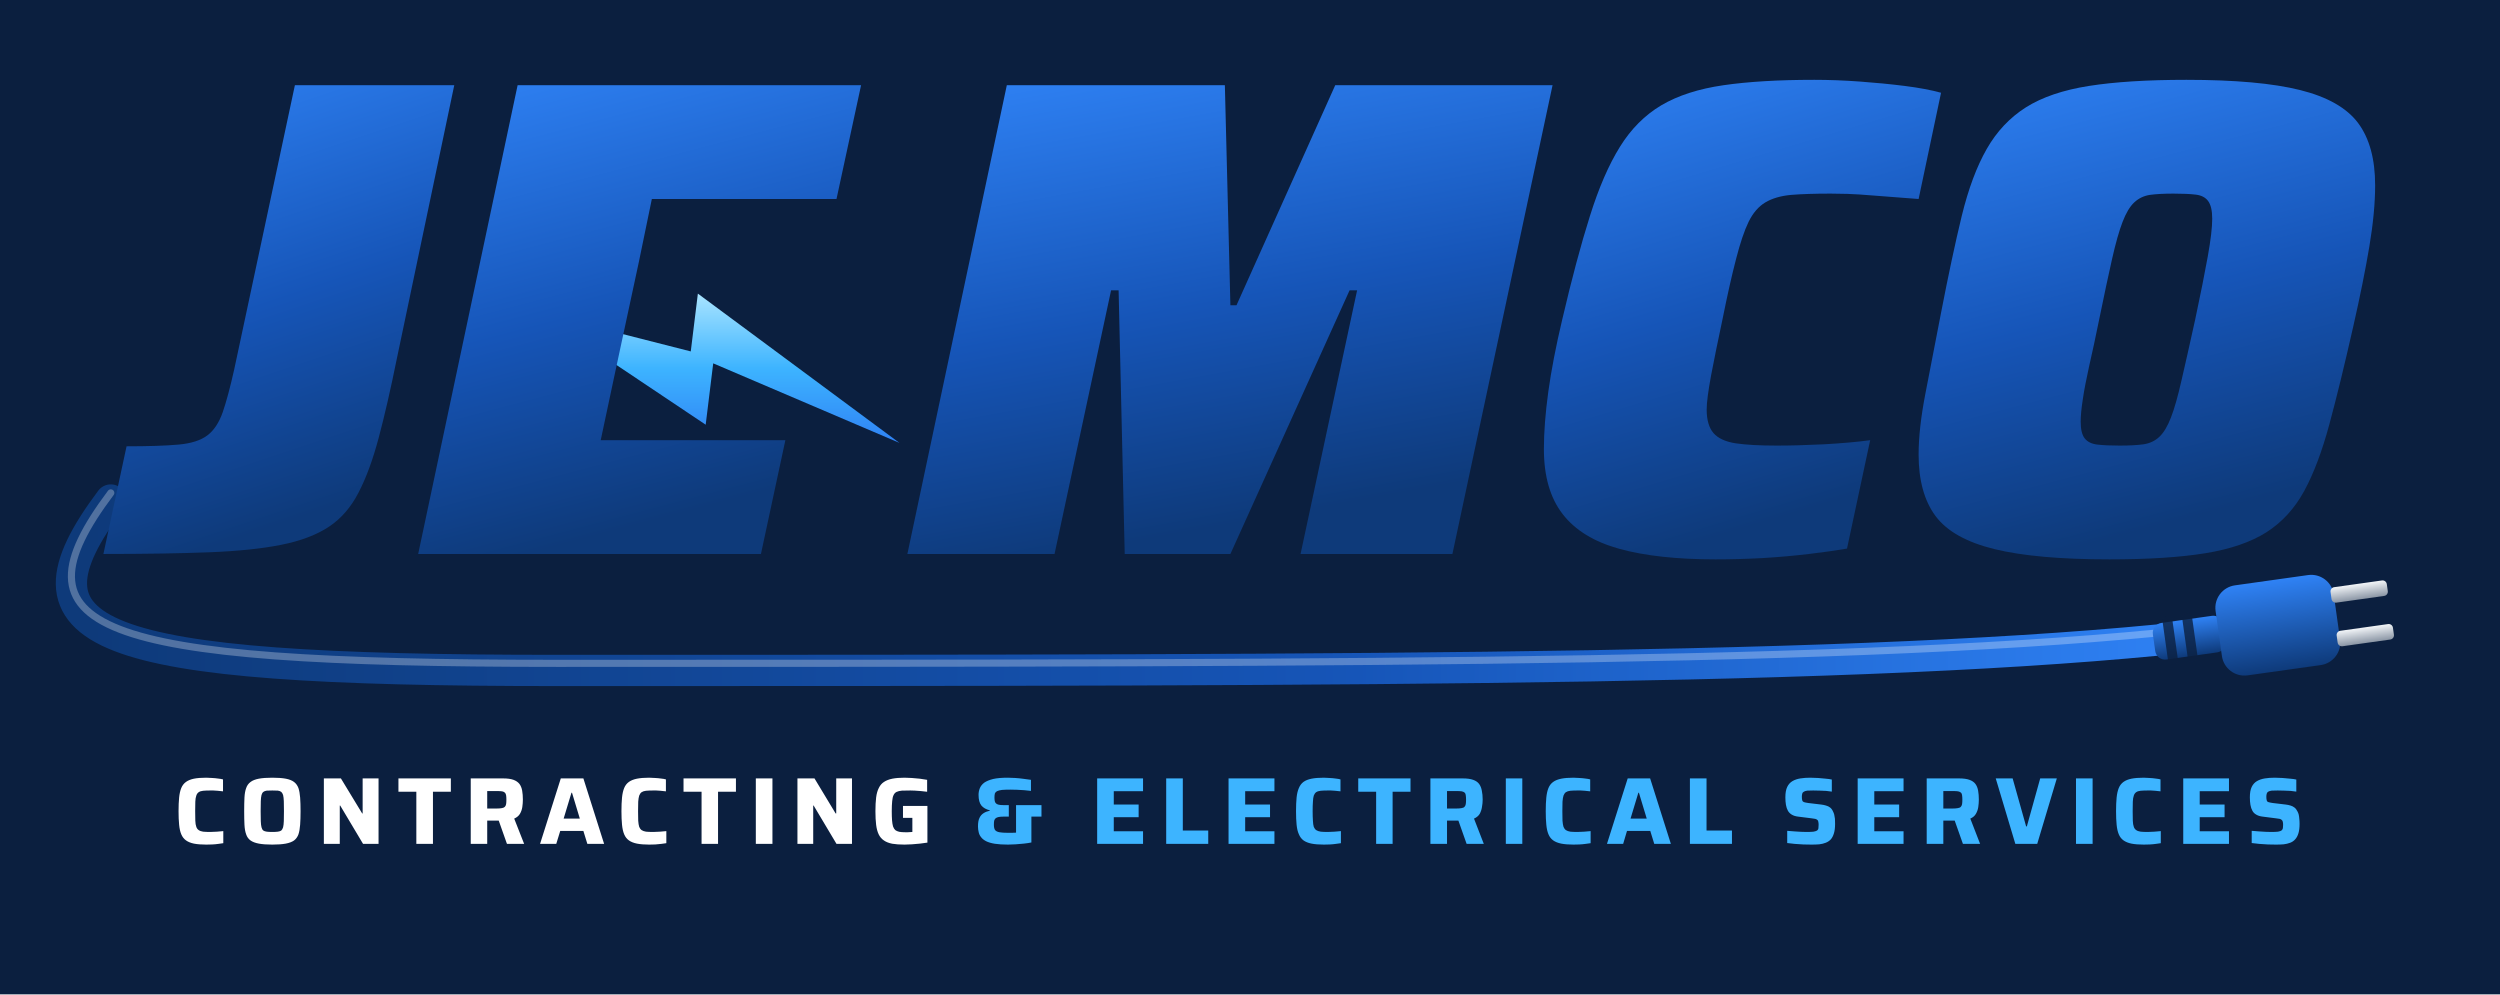
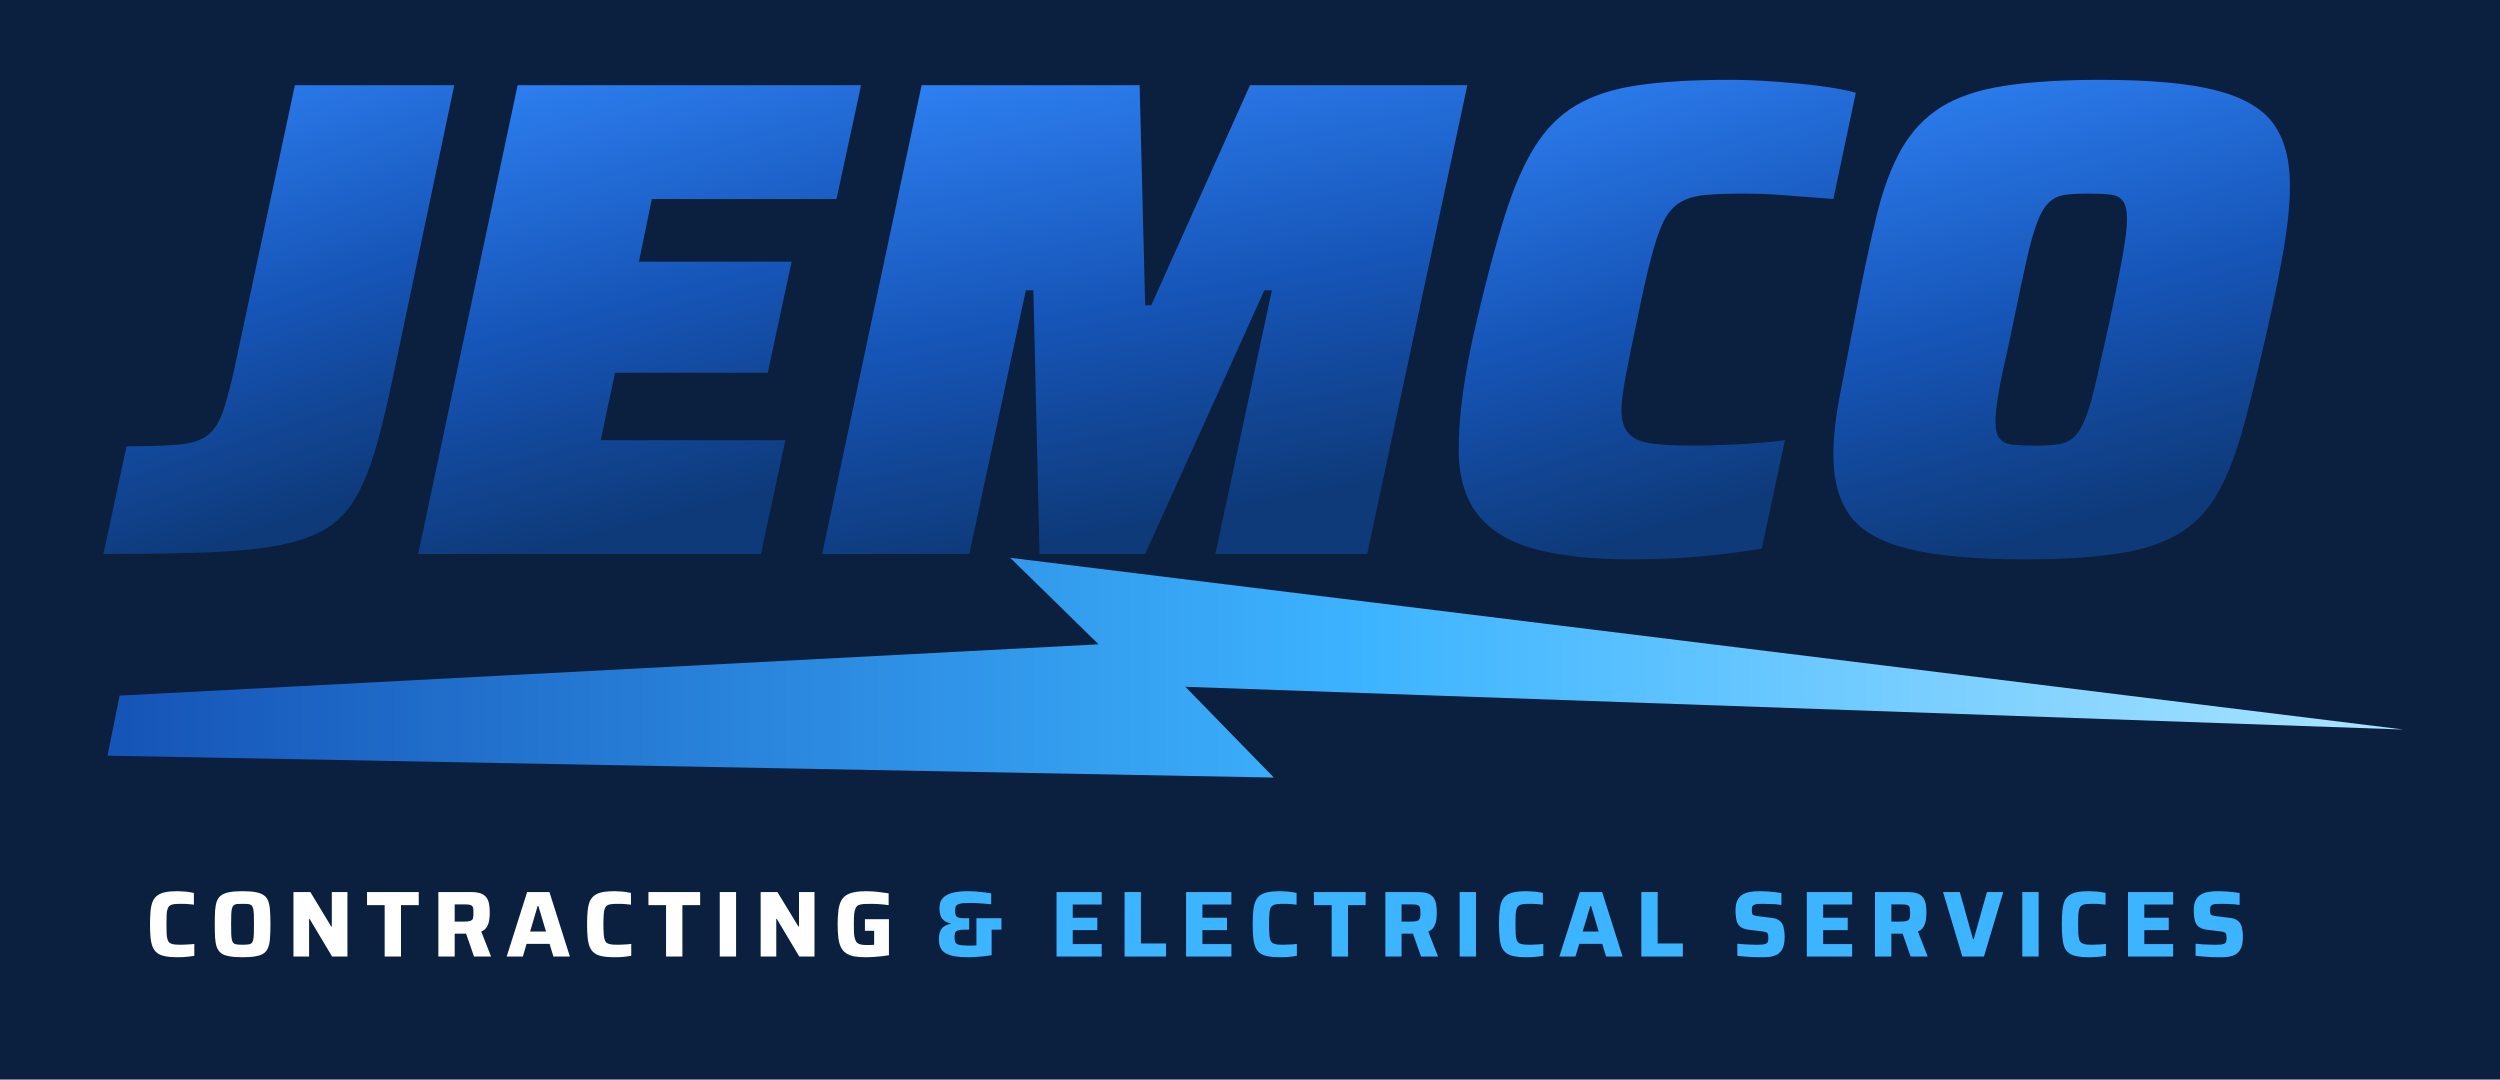
- <svg xmlns="http://www.w3.org/2000/svg" viewBox="0 0 1760 700" width="1760" height="700" role="img" aria-labelledby="t">
+ <svg xmlns="http://www.w3.org/2000/svg" viewBox="0 0 1760 760" width="1760" height="760" role="img" aria-labelledby="t">
  <defs>
    <linearGradient id="gLetter" x1="0" y1="0" x2="0.25" y2="1">
      <stop offset="0" stop-color="#2F82F5" />
      <stop offset="0.55" stop-color="#1655B8" />
      <stop offset="1" stop-color="#0E3A7A" />
    </linearGradient>
-     <linearGradient id="gBolt" x1="0" y1="0" x2="0" y2="1">
+     <linearGradient id="gBolt" x1="0" y1="0" x2="1" y2="0">
+       <stop offset="0" stop-color="#1655B8" />
+       <stop offset="0.55" stop-color="#3DB4FF" />
+       <stop offset="1" stop-color="#A9E4FF" />
+     </linearGradient>
+     <linearGradient id="gBoltV" x1="0" y1="0" x2="0" y2="1">
      <stop offset="0" stop-color="#A9E4FF" />
      <stop offset="0.5" stop-color="#3DB4FF" />
      <stop offset="1" stop-color="#2F82F5" />
    </linearGradient>
-     <linearGradient id="gCord" x1="0" y1="0" x2="1" y2="0">
+     <linearGradient id="gRoof" x1="0" y1="0" x2="1" y2="0">
      <stop offset="0" stop-color="#0E3A7A" />
      <stop offset="0.6" stop-color="#1655B8" />
      <stop offset="1" stop-color="#2F82F5" />
    </linearGradient>
-     <linearGradient id="gPlug" x1="0" y1="0" x2="0" y2="1">
-       <stop offset="0" stop-color="#2F82F5" />
-       <stop offset="1" stop-color="#0E3A7A" />
-     </linearGradient>
-     <linearGradient id="gBlade" x1="0" y1="0" x2="0" y2="1">
-       <stop offset="0" stop-color="#F2F5F8" />
-       <stop offset="1" stop-color="#8B96A5" />
-     </linearGradient>
  </defs>
-   <rect width="1760" height="700" fill="#0B1F3F" />
+   <rect width="1760" height="760" fill="#0B1F3F" />
  <g id="mark">
-     <path d="M 78 352 C 6 448, 62 472, 392 472 C 992 472, 1342 472, 1562 446" fill="none" stroke="url(#gCord)" stroke-width="22" stroke-linecap="round" />
-     <path d="M 78 352 C 6 448, 62 472, 392 472 C 992 472, 1342 472, 1562 446" fill="none" stroke="#FFFFFF" stroke-width="5" stroke-linecap="round" opacity="0.28" transform="translate(0 -5)" />
-     <g transform="translate(1562 446) rotate(-8)">
-       <rect x="-46" y="-13" width="50" height="26" rx="7" fill="url(#gPlug)" />
-       <rect x="-38" y="-17" width="7" height="34" rx="3" fill="#0B1F3F" opacity="0.8" />
-       <rect x="-24" y="-17" width="7" height="34" rx="3" fill="#0B1F3F" opacity="0.8" />
-       <rect x="0" y="-32" width="84" height="64" rx="16" fill="url(#gPlug)" />
-       <rect x="82" y="-21" width="40" height="11" rx="3" fill="url(#gBlade)" />
-       <rect x="82" y="10" width="40" height="11" rx="3" fill="url(#gBlade)" />
-     </g>
-     <path transform="translate(296.8 390)" d="M 82 -170 L 200 -91 L 205.3 -134.2 L 336.4 -78.2 L 194.5 -183.3 L 189.5 -142.6 Z" fill="url(#gBolt)" />
+     <path transform="translate(76 540)" d="M 8.2 -50.3 L 697.4 -86.4 L 635.2 -147.3 L 1616.1 -26.4 L 758.5 -56.5 L 820.8 7.4 L -0.3 -8 Z" fill="url(#gBolt)" />
    <path transform="translate(92 390)" d="M-19.2 0 -2.9 -75.8Q20.1 -75.8 33.6 -77Q47 -78.2 54 -83.5Q60.9 -88.7 64.8 -99.8Q68.6 -110.8 72.9 -130L115.6 -330H227.8L187.5 -138.1Q180.8 -105 174.6 -81.8Q168.4 -58.5 160.4 -43.2Q152.5 -27.8 139.6 -19.2Q126.6 -10.6 106.2 -6.5Q85.9 -2.4 55.4 -1.2Q24.9 0 -19.2 0Z" fill="url(#gLetter)" />
-     <path transform="translate(296.8 390)" d="M -2.4 0 L 67.6 -330 L 309.4 -330 L 292.1 -249.9 L 162.1 -249.9 L 153 -205.8 L 136.2 -127.6 L 126.1 -80.1 L 256.1 -80.1 L 238.9 0 Z" fill="url(#gLetter)" />
-     <path transform="translate(641.2 390)" d="M-2.4 0 67.6 -330H221.1L225 -175.1H229.3L298.8 -330H451.8L381.3 0H274.4L314.2 -185.6H308.9L225 0H150.6L146.3 -185.6H141L101.2 0Z" fill="url(#gLetter)" />
-     <path transform="translate(1072.5 390)" d="M135.3 3.8Q94.5 3.8 67.6 -3.6Q40.8 -11 27.6 -28.1Q14.4 -45.1 14.4 -73.9Q14.4 -91.6 17.5 -114.2Q20.6 -136.7 27.3 -165Q37.4 -208.2 46.8 -237.9Q56.1 -267.6 67.9 -286.6Q79.6 -305.5 97.1 -315.9Q114.6 -326.2 140.8 -330Q166.9 -333.8 204.8 -333.8Q220.2 -333.8 236.7 -332.6Q253.3 -331.4 268.4 -329.5Q283.5 -327.6 294 -324.7L278.2 -249.9Q259 -251.3 247 -252.3Q235 -253.3 228.1 -253.5Q221.1 -253.7 216.3 -253.7Q199.5 -253.7 188.5 -252.8Q177.5 -251.8 170.3 -247.5Q163.1 -243.2 158.5 -233.8Q154 -224.5 149.7 -207.7Q145.3 -190.9 140.1 -165Q135.3 -142.5 132.1 -125.7Q129 -108.9 129 -101.7Q129 -90.7 133.8 -85.1Q138.6 -79.6 149.4 -77.9Q160.2 -76.3 178.4 -76.3Q192.8 -76.3 211.3 -77.2Q229.8 -78.2 244.1 -80.1L227.8 -3.8Q216.8 -1.9 201 0Q185.1 1.9 168.1 2.9Q151.1 3.8 135.3 3.8Z" fill="url(#gLetter)" />
-     <path transform="translate(1336.3 390)" d="M148.7 3.8Q97.4 3.8 67.9 -3.4Q38.4 -10.6 26.4 -26.6Q14.4 -42.7 14.4 -70Q14.4 -88.3 19.2 -113Q24 -137.7 30.2 -169.8Q37.9 -209.6 44.8 -238.1Q51.8 -266.7 62.4 -285.2Q72.9 -303.6 89.9 -314.4Q107 -325.2 134.3 -329.5Q161.6 -333.8 202.9 -333.8Q254.2 -333.8 283 -326.6Q311.8 -319.4 323.8 -303.4Q335.8 -287.3 335.8 -259.5Q335.8 -240.8 331.7 -216.3Q327.6 -191.9 320.4 -160.2Q311.3 -119.9 303.6 -91.4Q295.9 -62.8 285.9 -44.4Q275.8 -25.9 259.3 -15.3Q242.7 -4.8 216.1 -0.5Q189.5 3.8 148.7 3.8ZM155.9 -76.3Q166 -76.3 172.7 -77.2Q179.4 -78.2 183.9 -82.5Q188.5 -86.8 192.1 -96.2Q195.7 -105.5 199.5 -122.3Q203.4 -139.1 209.1 -165Q214.9 -192.3 218 -209.6Q221.1 -226.9 221.1 -236Q221.1 -244.6 218.2 -248.5Q215.4 -252.3 209.4 -253Q203.4 -253.7 193.8 -253.7Q183.7 -253.7 177.2 -252.8Q170.8 -251.8 166.2 -247.5Q161.6 -243.2 158 -233.8Q154.4 -224.5 150.6 -207.7Q146.8 -190.9 141.5 -165Q137.7 -146.3 134.5 -132.4Q131.4 -118.5 130 -108.9Q128.5 -99.3 128.5 -93.1Q128.5 -84.9 131.4 -81.3Q134.3 -77.7 140.3 -77Q146.3 -76.3 155.9 -76.3Z" fill="url(#gLetter)" />
+     <path transform="translate(296.8 390)" d="M-2.4 0 67.6 -330H309.4L292.1 -249.9H162.1L153 -205.8H260.5L243.7 -127.6H136.2L126.1 -80.1H256.1L238.9 0Z" fill="url(#gLetter)" />
+     <path transform="translate(581.2 390)" d="M-2.4 0 67.6 -330H221.1L225 -175.1H229.3L298.8 -330H451.8L381.3 0H274.4L314.2 -185.6H308.9L225 0H150.6L146.3 -185.6H141L101.2 0Z" fill="url(#gLetter)" />
+     <path transform="translate(1012.5 390)" d="M135.3 3.8Q94.5 3.8 67.6 -3.6Q40.8 -11 27.6 -28.1Q14.4 -45.1 14.4 -73.9Q14.4 -91.6 17.5 -114.2Q20.6 -136.7 27.3 -165Q37.4 -208.2 46.8 -237.9Q56.1 -267.6 67.9 -286.6Q79.6 -305.5 97.1 -315.9Q114.6 -326.2 140.8 -330Q166.9 -333.8 204.8 -333.8Q220.2 -333.8 236.7 -332.6Q253.3 -331.4 268.4 -329.5Q283.5 -327.6 294 -324.7L278.2 -249.9Q259 -251.3 247 -252.3Q235 -253.3 228.1 -253.5Q221.1 -253.7 216.3 -253.7Q199.5 -253.7 188.5 -252.8Q177.5 -251.8 170.3 -247.5Q163.1 -243.2 158.5 -233.8Q154 -224.5 149.7 -207.7Q145.3 -190.9 140.1 -165Q135.3 -142.5 132.1 -125.7Q129 -108.9 129 -101.7Q129 -90.7 133.8 -85.1Q138.6 -79.6 149.4 -77.9Q160.2 -76.3 178.4 -76.3Q192.8 -76.3 211.3 -77.2Q229.8 -78.2 244.1 -80.1L227.8 -3.8Q216.8 -1.9 201 0Q185.1 1.9 168.1 2.9Q151.1 3.8 135.3 3.8Z" fill="url(#gLetter)" />
+     <path transform="translate(1276.3 390)" d="M148.7 3.8Q97.4 3.8 67.9 -3.4Q38.4 -10.6 26.4 -26.6Q14.4 -42.7 14.4 -70Q14.4 -88.3 19.2 -113Q24 -137.7 30.2 -169.8Q37.9 -209.6 44.8 -238.1Q51.8 -266.7 62.4 -285.2Q72.9 -303.6 89.9 -314.4Q107 -325.2 134.3 -329.5Q161.6 -333.8 202.9 -333.8Q254.2 -333.8 283 -326.6Q311.8 -319.4 323.8 -303.4Q335.8 -287.3 335.8 -259.5Q335.8 -240.8 331.7 -216.3Q327.6 -191.9 320.4 -160.2Q311.3 -119.9 303.6 -91.4Q295.9 -62.8 285.9 -44.4Q275.8 -25.9 259.3 -15.3Q242.7 -4.8 216.1 -0.5Q189.5 3.8 148.7 3.8ZM155.9 -76.3Q166 -76.3 172.7 -77.2Q179.4 -78.2 183.9 -82.5Q188.5 -86.8 192.1 -96.2Q195.7 -105.5 199.5 -122.3Q203.4 -139.1 209.1 -165Q214.9 -192.3 218 -209.6Q221.1 -226.9 221.1 -236Q221.1 -244.6 218.2 -248.5Q215.4 -252.3 209.4 -253Q203.4 -253.7 193.8 -253.7Q183.7 -253.7 177.2 -252.8Q170.8 -251.8 166.2 -247.5Q161.6 -243.2 158 -233.8Q154.4 -224.5 150.6 -207.7Q146.8 -190.9 141.5 -165Q137.7 -146.3 134.5 -132.4Q131.4 -118.5 130 -108.9Q128.5 -99.3 128.5 -93.1Q128.5 -84.9 131.4 -81.3Q134.3 -77.7 140.3 -77Q146.3 -76.3 155.9 -76.3Z" fill="url(#gLetter)" />
  </g>
  <g id="wordmark">
-     <path transform="translate(122 594.1)" d="M23.2 0.5Q18 0.5 14.5 -0.2Q11.1 -0.9 8.9 -2.5Q6.7 -4.1 5.6 -6.8Q4.5 -9.4 4.1 -13.5Q3.7 -17.5 3.7 -23Q3.7 -28.6 4.1 -32.6Q4.5 -36.6 5.6 -39.3Q6.7 -42 8.9 -43.6Q11.1 -45.2 14.5 -45.9Q18 -46.6 23.2 -46.6Q25.2 -46.6 27.4 -46.4Q29.5 -46.3 31.5 -46Q33.5 -45.8 35 -45.4V-37Q32.9 -37.2 31.2 -37.4Q29.5 -37.5 28.2 -37.6Q26.9 -37.6 26 -37.6Q23 -37.6 21 -37.4Q19 -37.2 17.9 -36.4Q16.7 -35.6 16.2 -34Q15.6 -32.4 15.5 -29.7Q15.4 -27.1 15.4 -23Q15.4 -19 15.5 -16.3Q15.6 -13.6 16.2 -12Q16.7 -10.5 17.9 -9.7Q19 -8.9 21 -8.6Q23 -8.4 26 -8.4Q28.1 -8.4 30.7 -8.6Q33.3 -8.8 35.2 -9V-0.5Q33.8 -0.2 31.7 0Q29.6 0.3 27.4 0.4Q25.2 0.5 23.2 0.5Z M69.7 0.5Q63.9 0.5 60.2 -0.2Q56.5 -0.9 54.4 -2.4Q52.2 -4 51.3 -6.7Q50.3 -9.4 50.1 -13.5Q49.9 -17.5 49.9 -23Q49.9 -28.6 50.1 -32.6Q50.3 -36.6 51.3 -39.3Q52.2 -42 54.4 -43.6Q56.5 -45.2 60.2 -45.9Q63.9 -46.6 69.7 -46.6Q75.5 -46.6 79.2 -45.9Q82.9 -45.2 85 -43.6Q87.1 -42 88.1 -39.3Q89 -36.6 89.3 -32.6Q89.6 -28.6 89.6 -23Q89.6 -17.5 89.3 -13.5Q89 -9.4 88.1 -6.7Q87.1 -4 85 -2.4Q82.9 -0.9 79.2 -0.2Q75.5 0.5 69.7 0.5ZM69.7 -8.4Q72.1 -8.4 73.6 -8.6Q75.1 -8.8 76 -9.4Q76.8 -10.1 77.3 -11.7Q77.7 -13.2 77.8 -16Q77.9 -18.7 77.9 -23Q77.9 -27.3 77.8 -30.1Q77.7 -32.8 77.3 -34.4Q76.8 -35.9 76 -36.6Q75.1 -37.3 73.6 -37.5Q72.1 -37.6 69.7 -37.6Q67.3 -37.6 65.8 -37.5Q64.3 -37.3 63.4 -36.6Q62.5 -35.9 62.1 -34.4Q61.7 -32.8 61.6 -30.1Q61.5 -27.3 61.5 -23Q61.5 -18.7 61.6 -16Q61.7 -13.2 62.1 -11.7Q62.5 -10.1 63.4 -9.4Q64.3 -8.8 65.8 -8.6Q67.3 -8.4 69.7 -8.4Z M106 0V-46.1H118L133 -21.4H133.3V-46.1H144.5V0H133.6L117.5 -27H117.2V0Z M171.1 0V-36.7H158.5V-46.1H195.4V-36.7H182.8V0Z M209.4 0V-46.1H232.2Q236.7 -46.1 239.5 -45.1Q242.2 -44.1 243.7 -42.2Q245.1 -40.3 245.6 -37.5Q246.1 -34.7 246.1 -31.2Q246.1 -28.6 245.7 -25.9Q245.3 -23.3 244 -21.1Q242.7 -19 240 -17.8L247 0H234.9L228.4 -18.4L231.3 -16.8Q230.7 -16.5 230.1 -16.4Q229.4 -16.4 228.5 -16.4H221V0ZM221 -24.9H227.7Q230 -24.9 231.4 -25.2Q232.7 -25.4 233.4 -26.1Q234.1 -26.8 234.3 -28Q234.5 -29.2 234.5 -31.1Q234.5 -33 234.3 -34.2Q234.1 -35.4 233.5 -36Q232.9 -36.7 231.5 -37Q230.1 -37.2 227.7 -37.2H221Z M258.2 0 272.8 -46.1H288.7L303.3 0H291.5L288.7 -9.1H272.4L269.6 0ZM274.8 -17.8H286.2L280.7 -36H280.3Z M335 0.5Q329.9 0.5 326.4 -0.2Q322.9 -0.9 320.7 -2.5Q318.5 -4.1 317.4 -6.8Q316.3 -9.4 315.9 -13.5Q315.5 -17.5 315.5 -23Q315.5 -28.6 315.9 -32.6Q316.3 -36.6 317.4 -39.3Q318.5 -42 320.7 -43.6Q322.9 -45.2 326.4 -45.9Q329.9 -46.6 335 -46.6Q337.1 -46.6 339.2 -46.4Q341.4 -46.3 343.4 -46Q345.4 -45.8 346.8 -45.4V-37Q344.7 -37.2 343 -37.4Q341.3 -37.5 340 -37.6Q338.7 -37.6 337.9 -37.6Q334.8 -37.6 332.8 -37.4Q330.9 -37.2 329.7 -36.4Q328.6 -35.6 328 -34Q327.5 -32.4 327.3 -29.7Q327.2 -27.1 327.2 -23Q327.2 -19 327.3 -16.3Q327.5 -13.6 328 -12Q328.6 -10.5 329.7 -9.7Q330.9 -8.9 332.8 -8.6Q334.8 -8.4 337.9 -8.4Q340 -8.4 342.6 -8.6Q345.2 -8.8 347.1 -9V-0.5Q345.6 -0.2 343.5 0Q341.4 0.3 339.3 0.4Q337.1 0.5 335 0.5Z M371.9 0V-36.7H359.2V-46.1H396.1V-36.7H383.5V0Z M410.1 0V-46.1H421.8V0Z M439.4 0V-46.1H451.4L466.3 -21.4H466.7V-46.1H477.8V0H466.9L450.8 -27H450.5V0Z M514.8 0.5Q509.7 0.5 506.2 -0.1Q502.6 -0.8 500.3 -2.4Q497.9 -4 496.6 -6.7Q495.3 -9.4 494.8 -13.4Q494.3 -17.4 494.3 -23Q494.3 -28.6 494.8 -32.7Q495.3 -36.7 496.7 -39.4Q498 -42.1 500.3 -43.6Q502.7 -45.2 506.2 -45.9Q509.8 -46.6 514.8 -46.6Q517.2 -46.6 519.9 -46.4Q522.7 -46.2 525.5 -45.9Q528.3 -45.5 530.7 -45.1V-36.7Q528.5 -37 526.2 -37.2Q524 -37.4 522.1 -37.5Q520.2 -37.6 519 -37.6Q515.4 -37.6 513 -37.5Q510.7 -37.3 509.2 -36.6Q507.8 -35.9 507.1 -34.4Q506.3 -32.8 506.1 -30.1Q505.8 -27.3 505.8 -23Q505.8 -19.2 506 -16.6Q506.2 -14 506.7 -12.3Q507.3 -10.6 508.3 -9.7Q509.4 -8.9 511.1 -8.5Q512.8 -8.2 515.3 -8.2Q516.1 -8.2 517 -8.2Q517.9 -8.2 518.8 -8.3Q519.7 -8.4 520.3 -8.4V-18.3H513.7V-26.7H530.9V-0.9Q528.5 -0.5 525.7 -0.2Q522.8 0.1 520 0.3Q517.1 0.5 514.8 0.5Z" fill="#FFFFFF" />
-     <path transform="translate(685.4 594.1)" d="M24.2 0.5Q18.7 0.5 14.9 -0.1Q11.2 -0.7 8.8 -1.9Q6.5 -3.1 5.3 -4.7Q4 -6.3 3.6 -8.2Q3.1 -10.2 3.1 -12.3Q3.1 -16.1 4.1 -18.2Q5.1 -20.4 7 -21.6Q8.8 -22.8 11.5 -23.4V-23.6Q7.5 -24.6 5.5 -27Q3.5 -29.5 3.5 -34.5Q3.5 -37 4.4 -39.2Q5.3 -41.4 7.5 -43.1Q9.8 -44.7 13.8 -45.7Q17.8 -46.6 24.1 -46.6Q26.5 -46.6 29.4 -46.4Q32.4 -46.2 35.2 -45.8Q38.1 -45.5 40.4 -45.1V-37.3Q38.3 -37.6 35.7 -37.8Q33.1 -38 30.6 -38.1Q28.1 -38.2 26 -38.2Q22.3 -38.2 20 -38Q17.7 -37.7 16.5 -37.1Q15.4 -36.5 15 -35.5Q14.7 -34.4 14.7 -32.7Q14.7 -31.3 14.9 -30.2Q15.1 -29.2 15.7 -28.6Q16.3 -27.9 17.6 -27.6Q18.8 -27.3 21 -27.3H24.8V-19.2H21Q18.8 -19.2 17.5 -18.9Q16.2 -18.6 15.5 -18Q14.8 -17.4 14.5 -16.3Q14.3 -15.2 14.3 -13.5Q14.3 -11 15.1 -9.8Q16 -8.6 18.2 -8.2Q20.4 -7.8 24.2 -7.8Q25.6 -7.8 26.9 -7.8Q28.2 -7.8 29.5 -7.9Q30.8 -8 32.2 -8.2L29.9 -4.6V-27.3H47.8V-19.2H40.7V-1Q38.3 -0.5 35.4 -0.2Q32.5 0.1 29.6 0.3Q26.6 0.5 24.2 0.5Z M87 0V-46.1H119.3V-37.1H98.7V-27.7H116.2V-18.8H98.7V-8.9H119.3V0Z M135.6 0V-46.1H147.3V-9.4H165.2V0Z M179.5 0V-46.1H211.8V-37.1H191.2V-27.7H208.7V-18.8H191.2V-8.9H211.8V0Z M246.6 0.5Q241.4 0.5 237.9 -0.2Q234.4 -0.9 232.2 -2.5Q230.1 -4.1 229 -6.8Q227.8 -9.4 227.4 -13.5Q227 -17.5 227 -23Q227 -28.6 227.4 -32.6Q227.8 -36.6 229 -39.3Q230.1 -42 232.2 -43.6Q234.4 -45.2 237.9 -45.9Q241.4 -46.6 246.6 -46.6Q248.6 -46.6 250.7 -46.4Q252.9 -46.3 254.9 -46Q256.9 -45.8 258.3 -45.4V-37Q256.2 -37.2 254.5 -37.4Q252.8 -37.5 251.5 -37.6Q250.3 -37.6 249.4 -37.6Q246.3 -37.6 244.4 -37.4Q242.4 -37.2 241.2 -36.4Q240.1 -35.6 239.5 -34Q239 -32.4 238.9 -29.7Q238.7 -27.1 238.7 -23Q238.7 -19 238.9 -16.3Q239 -13.6 239.5 -12Q240.1 -10.5 241.2 -9.7Q242.4 -8.9 244.4 -8.6Q246.3 -8.4 249.4 -8.4Q251.5 -8.4 254.1 -8.6Q256.7 -8.8 258.6 -9V-0.5Q257.1 -0.2 255 0Q253 0.3 250.8 0.4Q248.6 0.5 246.6 0.5Z M283.4 0V-36.7H270.8V-46.1H307.6V-36.7H295V0Z M321.6 0V-46.1H344.4Q348.9 -46.1 351.7 -45.1Q354.5 -44.1 355.9 -42.2Q357.3 -40.3 357.8 -37.5Q358.4 -34.7 358.4 -31.2Q358.4 -28.6 357.9 -25.9Q357.5 -23.3 356.3 -21.1Q355 -19 352.3 -17.8L359.2 0H347.1L340.6 -18.4L343.5 -16.8Q343 -16.5 342.3 -16.4Q341.7 -16.4 340.7 -16.4H333.3V0ZM333.3 -24.9H339.9Q342.2 -24.9 343.6 -25.2Q345 -25.4 345.6 -26.1Q346.3 -26.8 346.5 -28Q346.7 -29.2 346.7 -31.1Q346.7 -33 346.5 -34.2Q346.4 -35.4 345.8 -36Q345.1 -36.7 343.7 -37Q342.4 -37.2 339.9 -37.2H333.3Z M374.7 0V-46.1H386.3V0Z M422.3 0.5Q417.2 0.5 413.7 -0.2Q410.2 -0.9 408 -2.5Q405.8 -4.1 404.7 -6.8Q403.6 -9.4 403.2 -13.5Q402.8 -17.5 402.8 -23Q402.8 -28.6 403.2 -32.6Q403.6 -36.6 404.7 -39.3Q405.8 -42 408 -43.6Q410.2 -45.2 413.7 -45.9Q417.2 -46.6 422.3 -46.6Q424.4 -46.6 426.5 -46.4Q428.7 -46.3 430.7 -46Q432.7 -45.8 434.1 -45.4V-37Q432 -37.2 430.3 -37.4Q428.6 -37.5 427.3 -37.6Q426 -37.6 425.1 -37.6Q422.1 -37.6 420.1 -37.4Q418.2 -37.2 417 -36.4Q415.9 -35.6 415.3 -34Q414.8 -32.4 414.6 -29.7Q414.5 -27.1 414.5 -23Q414.5 -19 414.6 -16.3Q414.8 -13.6 415.3 -12Q415.9 -10.5 417 -9.7Q418.2 -8.9 420.1 -8.6Q422.1 -8.4 425.1 -8.4Q427.3 -8.4 429.9 -8.6Q432.5 -8.8 434.4 -9V-0.5Q432.9 -0.2 430.8 0Q428.7 0.3 426.5 0.4Q424.3 0.5 422.3 0.5Z M445.9 0 460.5 -46.1H476.3L490.9 0H479.2L476.4 -9.1H460L457.3 0ZM462.5 -17.8H473.9L468.4 -36H468Z M504.3 0V-46.1H516V-9.4H533.9V0Z M590 0.5Q587.3 0.5 584.2 0.4Q581.1 0.2 578.1 -0Q575.2 -0.3 572.8 -0.6V-9.2Q575.3 -9 577.8 -8.8Q580.3 -8.6 582.6 -8.5Q584.8 -8.4 586.4 -8.4Q589.6 -8.4 591.3 -8.6Q593 -8.9 593.8 -9.4Q594.3 -9.8 594.6 -10.4Q594.8 -10.9 594.8 -11.7Q594.9 -12.4 594.9 -13.4Q594.9 -14.7 594.7 -15.5Q594.6 -16.4 594.1 -16.8Q593.6 -17.3 592.6 -17.6Q591.6 -17.8 590 -18L580.5 -19.2Q577.8 -19.5 576 -20.6Q574.3 -21.6 573.3 -23.3Q572.3 -25.1 571.9 -27.5Q571.5 -29.8 571.5 -32.8Q571.5 -37.4 572.8 -40.1Q574.1 -42.8 576.5 -44.2Q578.9 -45.6 582.1 -46.1Q585.3 -46.6 589 -46.6Q591.7 -46.6 594.6 -46.4Q597.4 -46.2 600 -45.9Q602.5 -45.7 604.2 -45.3V-36.8Q602.6 -37.1 600.3 -37.3Q598.1 -37.4 595.7 -37.5Q593.2 -37.6 591.1 -37.6Q588.5 -37.6 587 -37.5Q585.4 -37.3 584.6 -36.8Q583.6 -36.3 583.4 -35.4Q583.1 -34.5 583.1 -33.2Q583.1 -31.5 583.4 -30.6Q583.7 -29.7 584.6 -29.4Q585.5 -29.1 587.5 -28.8L596.7 -27.7Q598.5 -27.5 600.1 -27Q601.7 -26.6 603 -25.6Q604.3 -24.6 605.1 -22.7Q605.6 -21.8 605.9 -20.6Q606.2 -19.3 606.4 -17.7Q606.5 -16.2 606.5 -14.1Q606.5 -10.1 605.7 -7.5Q604.9 -4.8 603.5 -3.2Q602 -1.6 599.9 -0.8Q597.9 0 595.4 0.3Q592.9 0.5 590 0.5Z M622.4 0V-46.1H654.7V-37.1H634.1V-27.7H651.6V-18.8H634.1V-8.9H654.7V0Z M671 0V-46.1H693.8Q698.3 -46.1 701.1 -45.1Q703.9 -44.1 705.3 -42.2Q706.7 -40.3 707.2 -37.5Q707.7 -34.7 707.7 -31.2Q707.7 -28.6 707.3 -25.9Q706.9 -23.3 705.6 -21.1Q704.4 -19 701.7 -17.8L708.6 0H696.5L690 -18.4L692.9 -16.8Q692.4 -16.5 691.7 -16.4Q691.1 -16.4 690.1 -16.4H682.7V0ZM682.7 -24.9H689.3Q691.6 -24.9 693 -25.2Q694.4 -25.4 695 -26.1Q695.7 -26.8 695.9 -28Q696.1 -29.2 696.1 -31.1Q696.1 -33 695.9 -34.2Q695.8 -35.4 695.2 -36Q694.5 -36.7 693.1 -37Q691.8 -37.2 689.3 -37.2H682.7Z M733.4 0 719.6 -46.1H731.5L741 -12.3H741.5L750.9 -46.1H762.6L748.8 0Z M776.1 0V-46.1H787.8V0Z M823.8 0.5Q818.6 0.5 815.1 -0.2Q811.7 -0.9 809.5 -2.5Q807.3 -4.1 806.2 -6.8Q805.1 -9.4 804.7 -13.5Q804.3 -17.5 804.3 -23Q804.3 -28.6 804.7 -32.6Q805.1 -36.6 806.2 -39.3Q807.3 -42 809.5 -43.6Q811.7 -45.2 815.1 -45.9Q818.6 -46.6 823.8 -46.6Q825.8 -46.6 828 -46.4Q830.1 -46.3 832.1 -46Q834.1 -45.8 835.6 -45.4V-37Q833.5 -37.2 831.8 -37.4Q830.1 -37.5 828.8 -37.6Q827.5 -37.6 826.6 -37.6Q823.6 -37.6 821.6 -37.4Q819.6 -37.2 818.5 -36.4Q817.3 -35.6 816.8 -34Q816.2 -32.4 816.1 -29.7Q816 -27.1 816 -23Q816 -19 816.1 -16.3Q816.2 -13.6 816.8 -12Q817.3 -10.5 818.5 -9.7Q819.6 -8.9 821.6 -8.6Q823.6 -8.4 826.6 -8.4Q828.7 -8.4 831.3 -8.6Q833.9 -8.8 835.8 -9V-0.5Q834.4 -0.2 832.3 0Q830.2 0.3 828 0.4Q825.8 0.5 823.8 0.5Z M851.6 0V-46.1H883.8V-37.1H863.2V-27.7H880.7V-18.8H863.2V-8.9H883.8V0Z M917 0.5Q914.3 0.5 911.2 0.4Q908.1 0.2 905.1 -0Q902.2 -0.3 899.8 -0.6V-9.2Q902.3 -9 904.8 -8.8Q907.3 -8.6 909.6 -8.5Q911.8 -8.4 913.4 -8.4Q916.6 -8.4 918.3 -8.6Q920 -8.9 920.7 -9.4Q921.3 -9.8 921.5 -10.4Q921.8 -10.9 921.8 -11.7Q921.9 -12.4 921.9 -13.4Q921.9 -14.7 921.7 -15.5Q921.5 -16.4 921 -16.8Q920.6 -17.3 919.6 -17.6Q918.6 -17.8 916.9 -18L907.5 -19.2Q904.8 -19.5 903 -20.6Q901.2 -21.6 900.3 -23.3Q899.3 -25.1 898.9 -27.5Q898.5 -29.8 898.5 -32.8Q898.5 -37.4 899.8 -40.1Q901.1 -42.8 903.5 -44.2Q905.9 -45.6 909.1 -46.1Q912.2 -46.6 916 -46.6Q918.7 -46.6 921.5 -46.4Q924.4 -46.2 927 -45.9Q929.5 -45.7 931.2 -45.3V-36.8Q929.5 -37.1 927.3 -37.3Q925 -37.4 922.6 -37.5Q920.2 -37.6 918.1 -37.6Q915.5 -37.6 913.9 -37.5Q912.4 -37.3 911.5 -36.8Q910.6 -36.3 910.4 -35.4Q910.1 -34.5 910.1 -33.2Q910.1 -31.5 910.4 -30.6Q910.6 -29.7 911.6 -29.4Q912.5 -29.1 914.5 -28.8L923.7 -27.7Q925.5 -27.5 927.1 -27Q928.6 -26.6 929.9 -25.6Q931.2 -24.6 932.1 -22.7Q932.6 -21.8 932.9 -20.6Q933.2 -19.3 933.3 -17.7Q933.5 -16.2 933.5 -14.1Q933.5 -10.1 932.7 -7.5Q931.9 -4.8 930.4 -3.2Q929 -1.6 926.9 -0.8Q924.8 0 922.3 0.3Q919.8 0.5 917 0.5Z" fill="#3DB4FF" />
+     <path transform="translate(102 673.4)" d="M22.9 0.5Q17.8 0.5 14.4 -0.2Q10.9 -0.8 8.8 -2.4Q6.6 -4 5.5 -6.7Q4.4 -9.3 4 -13.3Q3.6 -17.3 3.6 -22.7Q3.6 -28.2 4 -32.1Q4.4 -36.1 5.5 -38.8Q6.6 -41.4 8.8 -43Q10.9 -44.6 14.4 -45.3Q17.8 -46 22.9 -46Q24.9 -46 27 -45.8Q29.2 -45.7 31.1 -45.4Q33.1 -45.1 34.5 -44.8V-36.5Q32.4 -36.7 30.8 -36.9Q29.1 -37 27.8 -37.1Q26.5 -37.1 25.7 -37.1Q22.6 -37.1 20.7 -36.9Q18.8 -36.7 17.6 -35.9Q16.5 -35.1 16 -33.5Q15.4 -32 15.3 -29.3Q15.2 -26.7 15.2 -22.7Q15.2 -18.8 15.3 -16.1Q15.4 -13.5 16 -11.9Q16.5 -10.3 17.6 -9.5Q18.8 -8.8 20.7 -8.5Q22.6 -8.3 25.7 -8.3Q27.8 -8.3 30.3 -8.5Q32.9 -8.6 34.8 -8.9V-0.5Q33.3 -0.2 31.3 0Q29.2 0.3 27 0.4Q24.9 0.5 22.9 0.5Z M68.7 0.5Q63 0.5 59.4 -0.2Q55.7 -0.8 53.6 -2.4Q51.6 -4 50.6 -6.7Q49.7 -9.3 49.4 -13.3Q49.2 -17.3 49.2 -22.7Q49.2 -28.2 49.4 -32.1Q49.7 -36.1 50.6 -38.8Q51.6 -41.5 53.6 -43Q55.7 -44.6 59.4 -45.3Q63 -46 68.7 -46Q74.5 -46 78.1 -45.3Q81.8 -44.6 83.9 -43Q86 -41.5 86.9 -38.8Q87.9 -36.1 88.1 -32.1Q88.4 -28.2 88.4 -22.7Q88.4 -17.3 88.1 -13.3Q87.9 -9.3 86.9 -6.7Q86 -4 83.9 -2.4Q81.8 -0.8 78.1 -0.2Q74.5 0.5 68.7 0.5ZM68.7 -8.3Q71.1 -8.3 72.6 -8.5Q74.1 -8.6 75 -9.3Q75.8 -10 76.2 -11.5Q76.6 -13.1 76.7 -15.8Q76.8 -18.5 76.8 -22.7Q76.8 -27 76.7 -29.7Q76.6 -32.4 76.2 -33.9Q75.8 -35.4 75 -36.1Q74.1 -36.8 72.6 -37Q71.1 -37.1 68.7 -37.1Q66.4 -37.1 64.9 -37Q63.4 -36.8 62.6 -36.1Q61.7 -35.4 61.3 -33.9Q60.9 -32.4 60.8 -29.7Q60.7 -27 60.7 -22.7Q60.7 -18.5 60.8 -15.8Q60.9 -13.1 61.3 -11.5Q61.7 -10 62.6 -9.3Q63.4 -8.6 64.9 -8.5Q66.4 -8.3 68.7 -8.3Z M104.6 0V-45.4H116.5L131.2 -21.1H131.6V-45.4H142.6V0H131.8L115.9 -26.6H115.6V0Z M168.8 0V-36.2H156.4V-45.4H192.8V-36.2H180.3V0Z M206.6 0V-45.4H229.1Q233.5 -45.4 236.3 -44.5Q239 -43.5 240.4 -41.6Q241.8 -39.7 242.3 -37Q242.8 -34.3 242.8 -30.8Q242.8 -28.2 242.4 -25.6Q242 -23 240.7 -20.8Q239.5 -18.7 236.8 -17.6L243.7 0H231.7L225.4 -18.2L228.2 -16.6Q227.7 -16.3 227 -16.2Q226.4 -16.1 225.4 -16.1H218.1V0ZM218.1 -24.6H224.6Q226.9 -24.6 228.3 -24.9Q229.6 -25.1 230.3 -25.8Q231 -26.4 231.1 -27.6Q231.3 -28.8 231.3 -30.7Q231.3 -32.5 231.2 -33.7Q231 -34.9 230.4 -35.6Q229.8 -36.2 228.4 -36.5Q227.1 -36.7 224.7 -36.7H218.1Z M254.7 0 269.1 -45.4H284.8L299.2 0H287.6L284.9 -8.9H268.7L266.1 0ZM271.2 -17.6H282.4L277 -35.6H276.5Z M330.6 0.5Q325.5 0.5 322 -0.2Q318.6 -0.8 316.5 -2.4Q314.3 -4 313.2 -6.7Q312.1 -9.3 311.7 -13.3Q311.3 -17.3 311.3 -22.7Q311.3 -28.2 311.7 -32.1Q312.1 -36.1 313.2 -38.8Q314.3 -41.4 316.5 -43Q318.6 -44.6 322 -45.3Q325.5 -46 330.6 -46Q332.6 -46 334.7 -45.8Q336.8 -45.7 338.8 -45.4Q340.8 -45.1 342.2 -44.8V-36.5Q340.1 -36.7 338.4 -36.9Q336.8 -37 335.5 -37.1Q334.2 -37.1 333.3 -37.1Q330.3 -37.1 328.4 -36.9Q326.5 -36.7 325.3 -35.9Q324.2 -35.1 323.7 -33.5Q323.1 -32 323 -29.3Q322.8 -26.7 322.8 -22.7Q322.8 -18.8 323 -16.1Q323.1 -13.5 323.7 -11.9Q324.2 -10.3 325.3 -9.5Q326.5 -8.8 328.4 -8.5Q330.3 -8.3 333.3 -8.3Q335.4 -8.3 338 -8.5Q340.6 -8.6 342.4 -8.9V-0.5Q341 -0.2 338.9 0Q336.9 0.3 334.7 0.4Q332.6 0.5 330.6 0.5Z M366.9 0V-36.2H354.5V-45.4H390.9V-36.2H378.4V0Z M404.7 0V-45.4H416.2V0Z M433.5 0V-45.4H445.3L460.1 -21.1H460.5V-45.4H471.4V0H460.7L444.8 -26.6H444.5V0Z M508 0.5Q502.9 0.5 499.4 -0.1Q495.9 -0.8 493.6 -2.4Q491.3 -3.9 490 -6.6Q488.7 -9.2 488.2 -13.2Q487.7 -17.2 487.7 -22.7Q487.7 -28.2 488.2 -32.2Q488.7 -36.2 490 -38.9Q491.3 -41.5 493.6 -43.1Q496 -44.6 499.5 -45.3Q503 -46 508 -46Q510.3 -46 513 -45.8Q515.8 -45.6 518.5 -45.2Q521.3 -44.9 523.6 -44.5V-36.2Q521.4 -36.5 519.2 -36.7Q517 -36.9 515.1 -37Q513.2 -37.1 512.1 -37.1Q508.5 -37.1 506.2 -37Q503.9 -36.8 502.4 -36.2Q501 -35.5 500.3 -33.9Q499.6 -32.4 499.3 -29.7Q499.1 -27 499.1 -22.7Q499.1 -19 499.2 -16.4Q499.4 -13.8 500 -12.1Q500.5 -10.5 501.5 -9.6Q502.6 -8.7 504.3 -8.4Q505.9 -8.1 508.4 -8.1Q509.2 -8.1 510.1 -8.1Q511 -8.1 511.9 -8.2Q512.8 -8.2 513.4 -8.3V-18.1H506.9V-26.3H523.8V-0.9Q521.5 -0.5 518.6 -0.2Q515.8 0.1 513 0.3Q510.2 0.5 508 0.5Z" fill="#FFFFFF" />
+     <path transform="translate(657.9 673.4)" d="M23.8 0.5Q18.4 0.5 14.7 -0.1Q11 -0.7 8.7 -1.9Q6.4 -3 5.2 -4.6Q4 -6.2 3.5 -8.1Q3.1 -10 3.1 -12.2Q3.1 -15.9 4.1 -18Q5 -20.1 6.9 -21.3Q8.7 -22.5 11.4 -23V-23.3Q7.4 -24.2 5.4 -26.6Q3.5 -29.1 3.5 -34Q3.5 -36.5 4.3 -38.7Q5.2 -40.9 7.4 -42.5Q9.6 -44.1 13.6 -45.1Q17.5 -46 23.8 -46Q26.2 -46 29.1 -45.8Q31.9 -45.5 34.8 -45.2Q37.6 -44.9 39.9 -44.5V-36.8Q37.8 -37 35.2 -37.2Q32.7 -37.4 30.2 -37.6Q27.7 -37.7 25.7 -37.7Q22 -37.7 19.7 -37.5Q17.5 -37.2 16.3 -36.6Q15.2 -36.1 14.8 -35Q14.5 -33.9 14.5 -32.2Q14.5 -30.8 14.7 -29.8Q14.9 -28.8 15.5 -28.2Q16.1 -27.6 17.3 -27.3Q18.6 -27 20.7 -27H24.4V-18.9H20.7Q18.6 -18.9 17.3 -18.6Q16 -18.4 15.3 -17.8Q14.6 -17.2 14.3 -16.1Q14.1 -15 14.1 -13.3Q14.1 -10.9 14.9 -9.7Q15.8 -8.4 18 -8.1Q20.1 -7.7 23.8 -7.7Q25.2 -7.7 26.5 -7.7Q27.8 -7.7 29.1 -7.8Q30.4 -7.9 31.8 -8.1L29.5 -4.6V-27H47.1V-18.9H40.2V-0.9Q37.8 -0.5 34.9 -0.2Q32 0.1 29.2 0.3Q26.3 0.5 23.8 0.5Z M85.9 0V-45.4H117.7V-36.6H97.3V-27.3H114.6V-18.6H97.3V-8.8H117.7V0Z M133.8 0V-45.4H145.3V-9.2H163V0Z M177.1 0V-45.4H209V-36.6H188.6V-27.3H205.9V-18.6H188.6V-8.8H209V0Z M243.3 0.5Q238.2 0.5 234.7 -0.2Q231.3 -0.8 229.1 -2.4Q227 -4 225.9 -6.7Q224.8 -9.3 224.4 -13.3Q224 -17.3 224 -22.7Q224 -28.2 224.4 -32.1Q224.8 -36.1 225.9 -38.8Q227 -41.4 229.1 -43Q231.3 -44.6 234.7 -45.3Q238.2 -46 243.3 -46Q245.3 -46 247.4 -45.8Q249.5 -45.7 251.5 -45.4Q253.5 -45.1 254.9 -44.8V-36.5Q252.8 -36.7 251.1 -36.9Q249.5 -37 248.2 -37.1Q246.9 -37.1 246 -37.1Q243 -37.1 241.1 -36.9Q239.2 -36.7 238 -35.9Q236.9 -35.1 236.3 -33.5Q235.8 -32 235.7 -29.3Q235.5 -26.7 235.5 -22.7Q235.5 -18.8 235.7 -16.1Q235.8 -13.5 236.3 -11.9Q236.9 -10.3 238 -9.5Q239.2 -8.8 241.1 -8.5Q243 -8.3 246 -8.3Q248.1 -8.3 250.7 -8.5Q253.3 -8.6 255.1 -8.9V-0.5Q253.7 -0.2 251.6 0Q249.6 0.3 247.4 0.4Q245.3 0.5 243.3 0.5Z M279.6 0V-36.2H267.1V-45.4H303.5V-36.2H291.1V0Z M317.4 0V-45.4H339.8Q344.3 -45.4 347 -44.5Q349.8 -43.5 351.2 -41.6Q352.6 -39.7 353.1 -37Q353.6 -34.3 353.6 -30.8Q353.6 -28.2 353.2 -25.6Q352.8 -23 351.5 -20.8Q350.2 -18.7 347.6 -17.6L354.5 0H342.5L336.1 -18.2L339 -16.6Q338.4 -16.3 337.8 -16.2Q337.1 -16.1 336.2 -16.1H328.8V0ZM328.8 -24.6H335.4Q337.7 -24.6 339 -24.9Q340.4 -25.1 341 -25.8Q341.7 -26.4 341.9 -27.6Q342.1 -28.8 342.1 -30.7Q342.1 -32.5 341.9 -33.7Q341.8 -34.9 341.1 -35.6Q340.5 -36.2 339.2 -36.5Q337.8 -36.7 335.4 -36.7H328.8Z M369.7 0V-45.4H381.2V0Z M416.7 0.5Q411.6 0.5 408.2 -0.2Q404.7 -0.8 402.6 -2.4Q400.4 -4 399.3 -6.7Q398.2 -9.3 397.8 -13.3Q397.4 -17.3 397.4 -22.7Q397.4 -28.2 397.8 -32.1Q398.2 -36.1 399.3 -38.8Q400.4 -41.4 402.6 -43Q404.7 -44.6 408.2 -45.3Q411.6 -46 416.7 -46Q418.7 -46 420.8 -45.8Q423 -45.7 424.9 -45.4Q426.9 -45.1 428.3 -44.8V-36.5Q426.2 -36.7 424.6 -36.9Q422.9 -37 421.6 -37.1Q420.4 -37.1 419.5 -37.1Q416.5 -37.1 414.5 -36.9Q412.6 -36.7 411.4 -35.9Q410.3 -35.1 409.8 -33.5Q409.2 -32 409.1 -29.3Q409 -26.7 409 -22.7Q409 -18.8 409.1 -16.1Q409.2 -13.5 409.8 -11.9Q410.3 -10.3 411.4 -9.5Q412.6 -8.8 414.5 -8.5Q416.5 -8.3 419.5 -8.3Q421.6 -8.3 424.1 -8.5Q426.7 -8.6 428.6 -8.9V-0.5Q427.1 -0.2 425.1 0Q423 0.3 420.8 0.4Q418.7 0.5 416.7 0.5Z M439.9 0 454.3 -45.4H470L484.4 0H472.8L470.1 -8.9H453.9L451.2 0ZM456.3 -17.6H467.6L462.2 -35.6H461.7Z M497.6 0V-45.4H509.1V-9.2H526.8V0Z M582.1 0.5Q579.5 0.5 576.4 0.4Q573.4 0.2 570.4 -0Q567.5 -0.3 565.2 -0.5V-9Q567.6 -8.8 570.1 -8.6Q572.6 -8.5 574.8 -8.4Q577 -8.3 578.6 -8.3Q581.7 -8.3 583.4 -8.5Q585.1 -8.8 585.8 -9.3Q586.4 -9.7 586.6 -10.2Q586.9 -10.8 586.9 -11.5Q587 -12.2 587 -13.2Q587 -14.5 586.8 -15.3Q586.6 -16.2 586.2 -16.6Q585.7 -17.1 584.7 -17.3Q583.7 -17.6 582.1 -17.8L572.8 -18.9Q570.1 -19.3 568.3 -20.3Q566.6 -21.3 565.6 -23Q564.6 -24.7 564.3 -27.1Q563.9 -29.4 563.9 -32.4Q563.9 -36.9 565.2 -39.5Q566.5 -42.2 568.8 -43.6Q571.2 -45 574.3 -45.5Q577.5 -46 581.2 -46Q583.8 -46 586.6 -45.8Q589.5 -45.6 592 -45.3Q594.5 -45 596.2 -44.7V-36.3Q594.5 -36.6 592.3 -36.8Q590.1 -36.9 587.7 -37Q585.3 -37.1 583.2 -37.1Q580.7 -37.1 579.1 -37Q577.6 -36.8 576.8 -36.3Q575.8 -35.8 575.6 -34.9Q575.4 -34.1 575.4 -32.8Q575.4 -31.1 575.6 -30.2Q575.9 -29.3 576.8 -29Q577.7 -28.7 579.7 -28.4L588.7 -27.3Q590.5 -27.1 592.1 -26.7Q593.6 -26.2 594.9 -25.2Q596.2 -24.3 597.1 -22.4Q597.5 -21.6 597.8 -20.3Q598.1 -19.1 598.3 -17.5Q598.5 -15.9 598.5 -13.9Q598.5 -10 597.7 -7.4Q596.9 -4.7 595.4 -3.2Q594 -1.6 591.9 -0.8Q589.9 0 587.4 0.3Q585 0.5 582.1 0.5Z M614.1 0V-45.4H646V-36.6H625.6V-27.3H642.9V-18.6H625.6V-8.8H646V0Z M662.1 0V-45.4H684.6Q689 -45.4 691.8 -44.5Q694.5 -43.5 695.9 -41.6Q697.3 -39.7 697.8 -37Q698.3 -34.3 698.3 -30.8Q698.3 -28.2 697.9 -25.6Q697.5 -23 696.2 -20.8Q695 -18.7 692.3 -17.6L699.2 0H687.2L680.8 -18.2L683.7 -16.6Q683.2 -16.3 682.5 -16.2Q681.9 -16.1 680.9 -16.1H673.6V0ZM673.6 -24.6H680.1Q682.4 -24.6 683.8 -24.9Q685.1 -25.1 685.8 -25.8Q686.4 -26.4 686.6 -27.6Q686.8 -28.8 686.8 -30.7Q686.8 -32.5 686.7 -33.7Q686.5 -34.9 685.9 -35.6Q685.3 -36.2 683.9 -36.5Q682.5 -36.7 680.1 -36.7H673.6Z M723.6 0 710 -45.4H721.8L731.1 -12.2H731.6L740.9 -45.4H752.4L738.8 0Z M765.8 0V-45.4H777.3V0Z M812.8 0.5Q807.7 0.5 804.3 -0.2Q800.8 -0.8 798.7 -2.4Q796.5 -4 795.4 -6.7Q794.4 -9.3 794 -13.3Q793.6 -17.3 793.6 -22.7Q793.6 -28.2 794 -32.1Q794.4 -36.1 795.4 -38.8Q796.5 -41.4 798.7 -43Q800.8 -44.6 804.3 -45.3Q807.7 -46 812.8 -46Q814.8 -46 816.9 -45.8Q819.1 -45.7 821 -45.4Q823 -45.1 824.4 -44.8V-36.5Q822.3 -36.7 820.7 -36.9Q819 -37 817.7 -37.1Q816.5 -37.1 815.6 -37.1Q812.6 -37.1 810.6 -36.9Q808.7 -36.7 807.6 -35.9Q806.4 -35.1 805.9 -33.5Q805.4 -32 805.2 -29.3Q805.1 -26.7 805.1 -22.7Q805.1 -18.8 805.2 -16.1Q805.4 -13.5 805.9 -11.9Q806.4 -10.3 807.6 -9.5Q808.7 -8.8 810.6 -8.5Q812.6 -8.3 815.6 -8.3Q817.7 -8.3 820.2 -8.5Q822.8 -8.6 824.7 -8.9V-0.5Q823.2 -0.2 821.2 0Q819.1 0.3 817 0.4Q814.8 0.5 812.8 0.5Z M840.2 0V-45.4H872V-36.6H851.7V-27.3H868.9V-18.6H851.7V-8.8H872V0Z M904.8 0.5Q902.1 0.5 899 0.4Q896 0.2 893 -0Q890.1 -0.3 887.8 -0.5V-9Q890.2 -8.8 892.7 -8.6Q895.2 -8.5 897.4 -8.4Q899.7 -8.3 901.2 -8.3Q904.3 -8.3 906 -8.5Q907.7 -8.8 908.5 -9.3Q909 -9.7 909.2 -10.2Q909.5 -10.8 909.5 -11.5Q909.6 -12.2 909.6 -13.2Q909.6 -14.5 909.4 -15.3Q909.3 -16.2 908.8 -16.6Q908.3 -17.1 907.3 -17.3Q906.3 -17.6 904.7 -17.8L895.4 -18.9Q892.7 -19.3 891 -20.3Q889.2 -21.3 888.2 -23Q887.3 -24.7 886.9 -27.1Q886.5 -29.4 886.5 -32.4Q886.5 -36.9 887.8 -39.5Q889.1 -42.2 891.5 -43.6Q893.8 -45 896.9 -45.5Q900.1 -46 903.8 -46Q906.4 -46 909.3 -45.8Q912.1 -45.6 914.6 -45.3Q917.1 -45 918.8 -44.7V-36.3Q917.1 -36.6 914.9 -36.8Q912.7 -36.9 910.3 -37Q907.9 -37.1 905.8 -37.1Q903.3 -37.1 901.7 -37Q900.2 -36.8 899.4 -36.3Q898.4 -35.8 898.2 -34.9Q898 -34.1 898 -32.8Q898 -31.1 898.2 -30.2Q898.5 -29.3 899.4 -29Q900.3 -28.7 902.3 -28.4L911.3 -27.3Q913.1 -27.1 914.7 -26.7Q916.2 -26.2 917.5 -25.2Q918.8 -24.3 919.7 -22.4Q920.2 -21.6 920.4 -20.3Q920.7 -19.1 920.9 -17.5Q921.1 -15.9 921.1 -13.9Q921.1 -10 920.3 -7.4Q919.5 -4.7 918 -3.2Q916.6 -1.6 914.5 -0.8Q912.5 0 910 0.3Q907.6 0.5 904.8 0.5Z" fill="#3DB4FF" />
  </g>
</svg>
